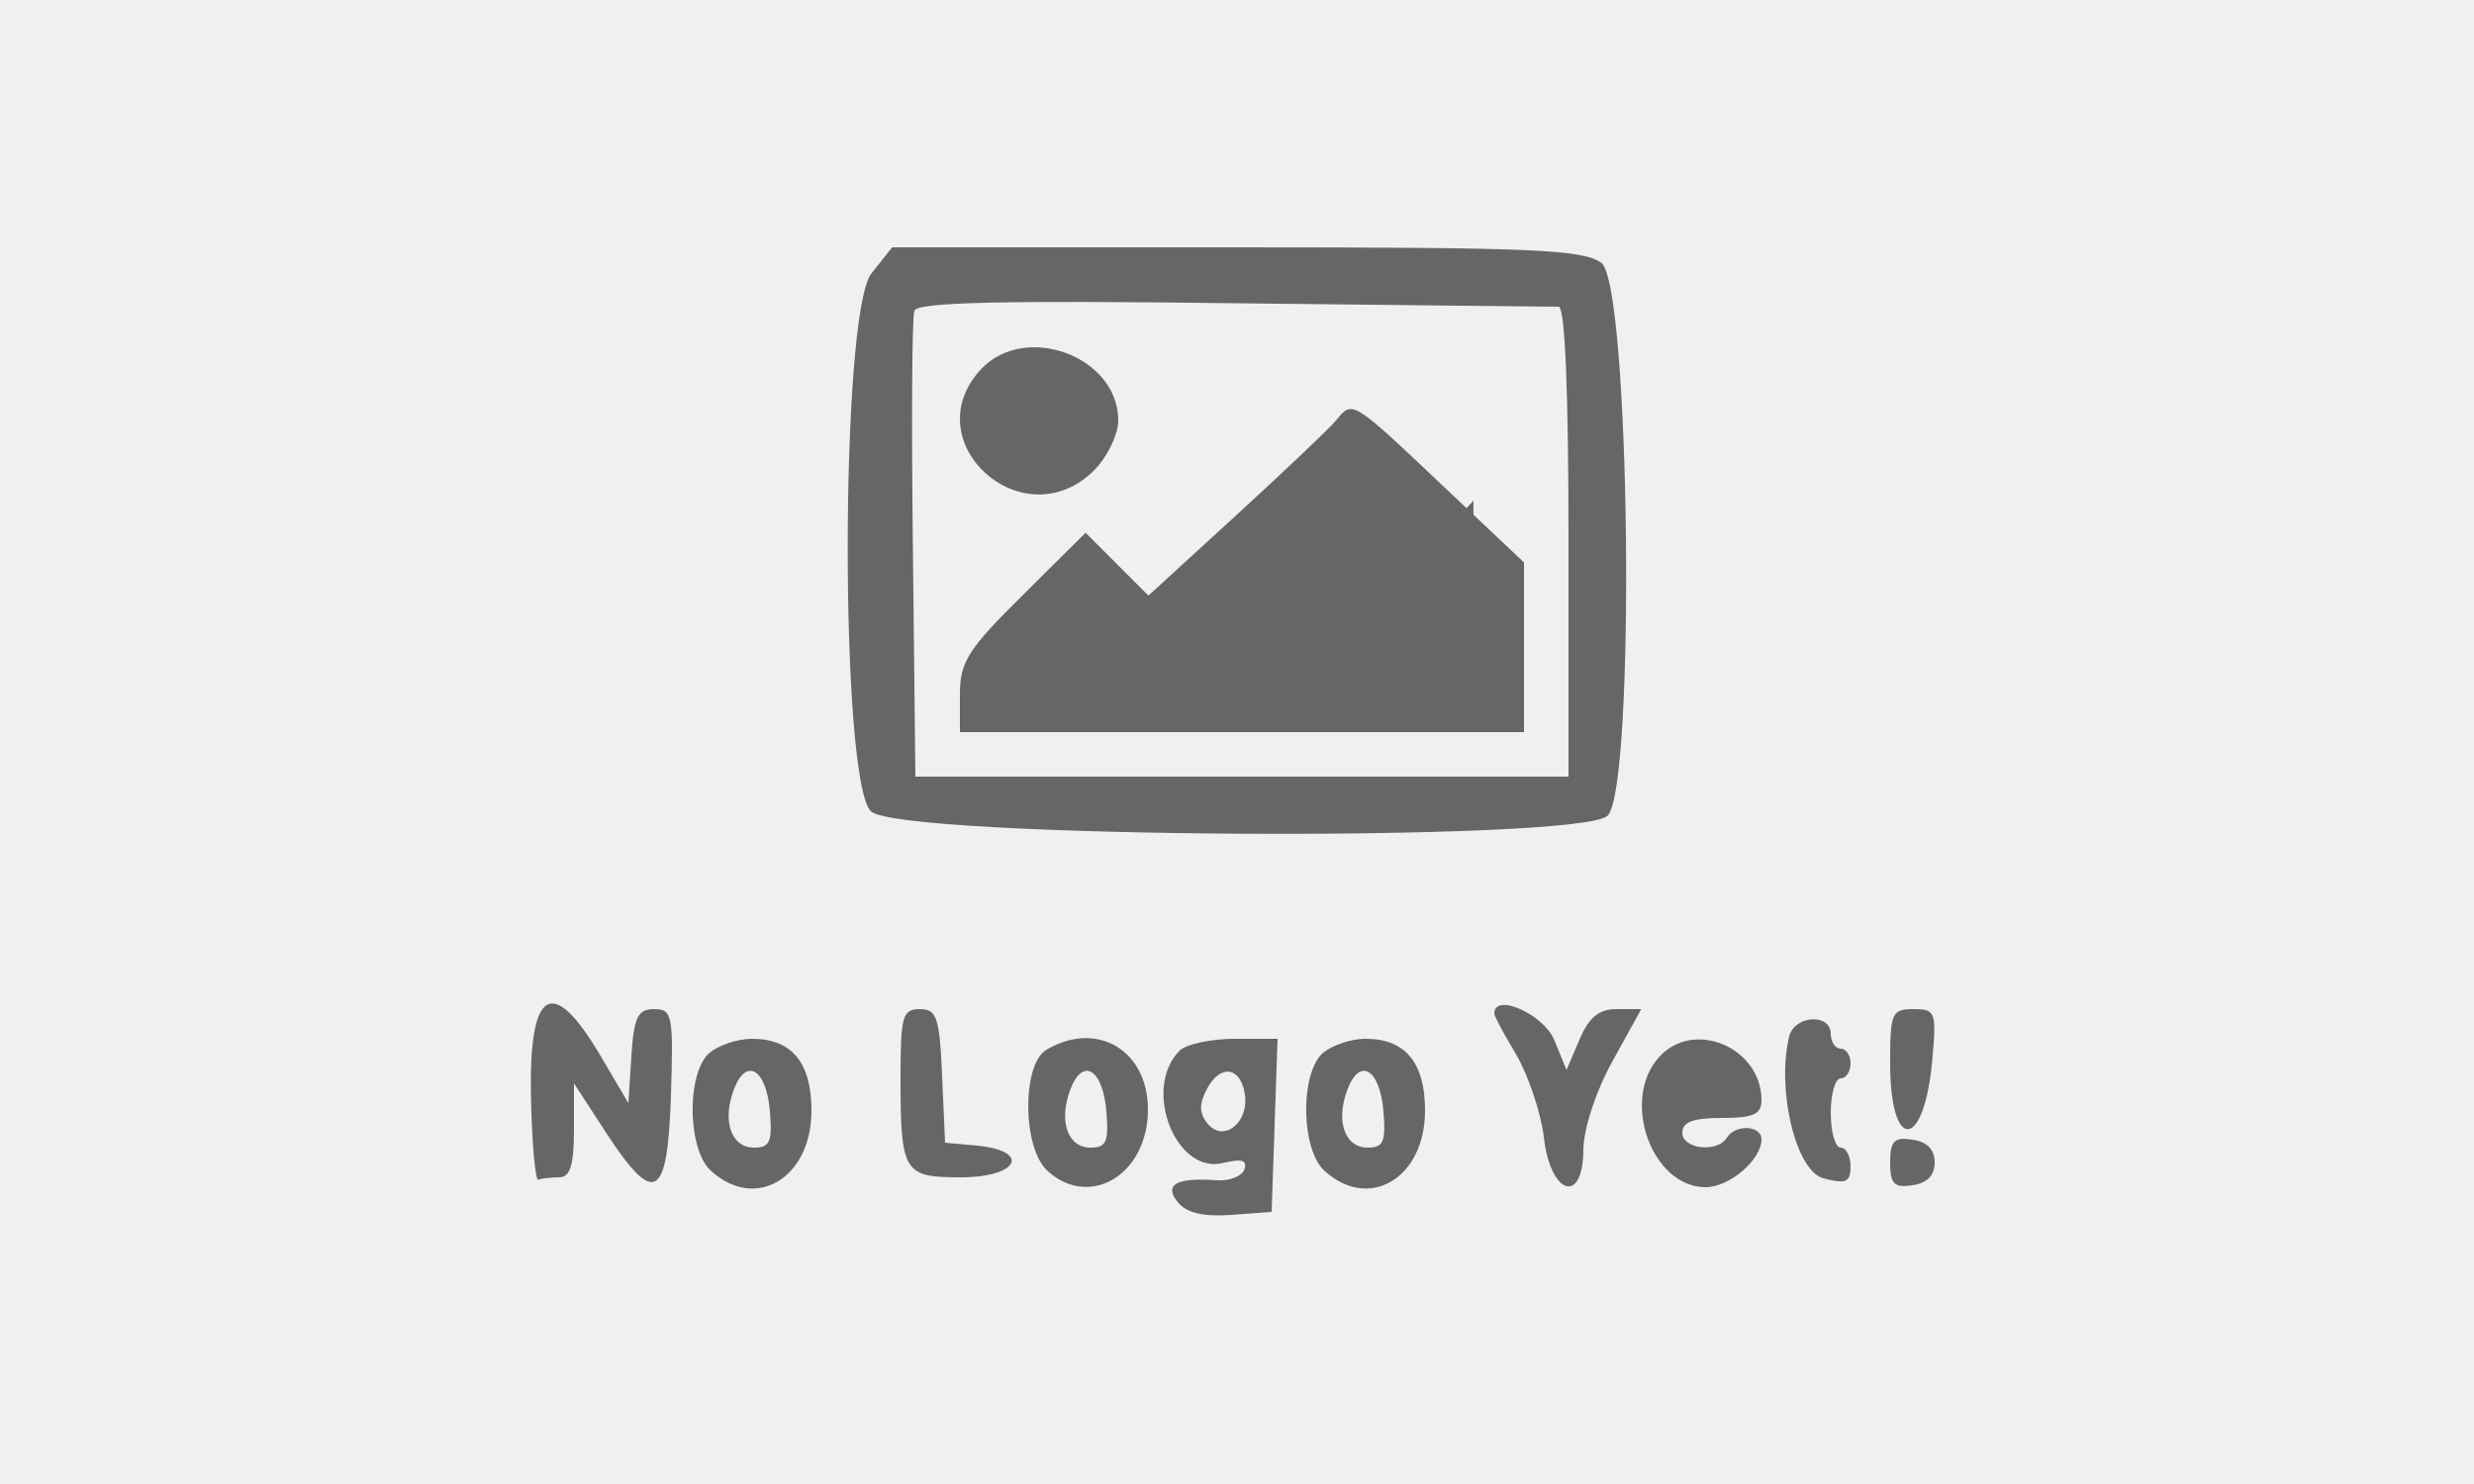
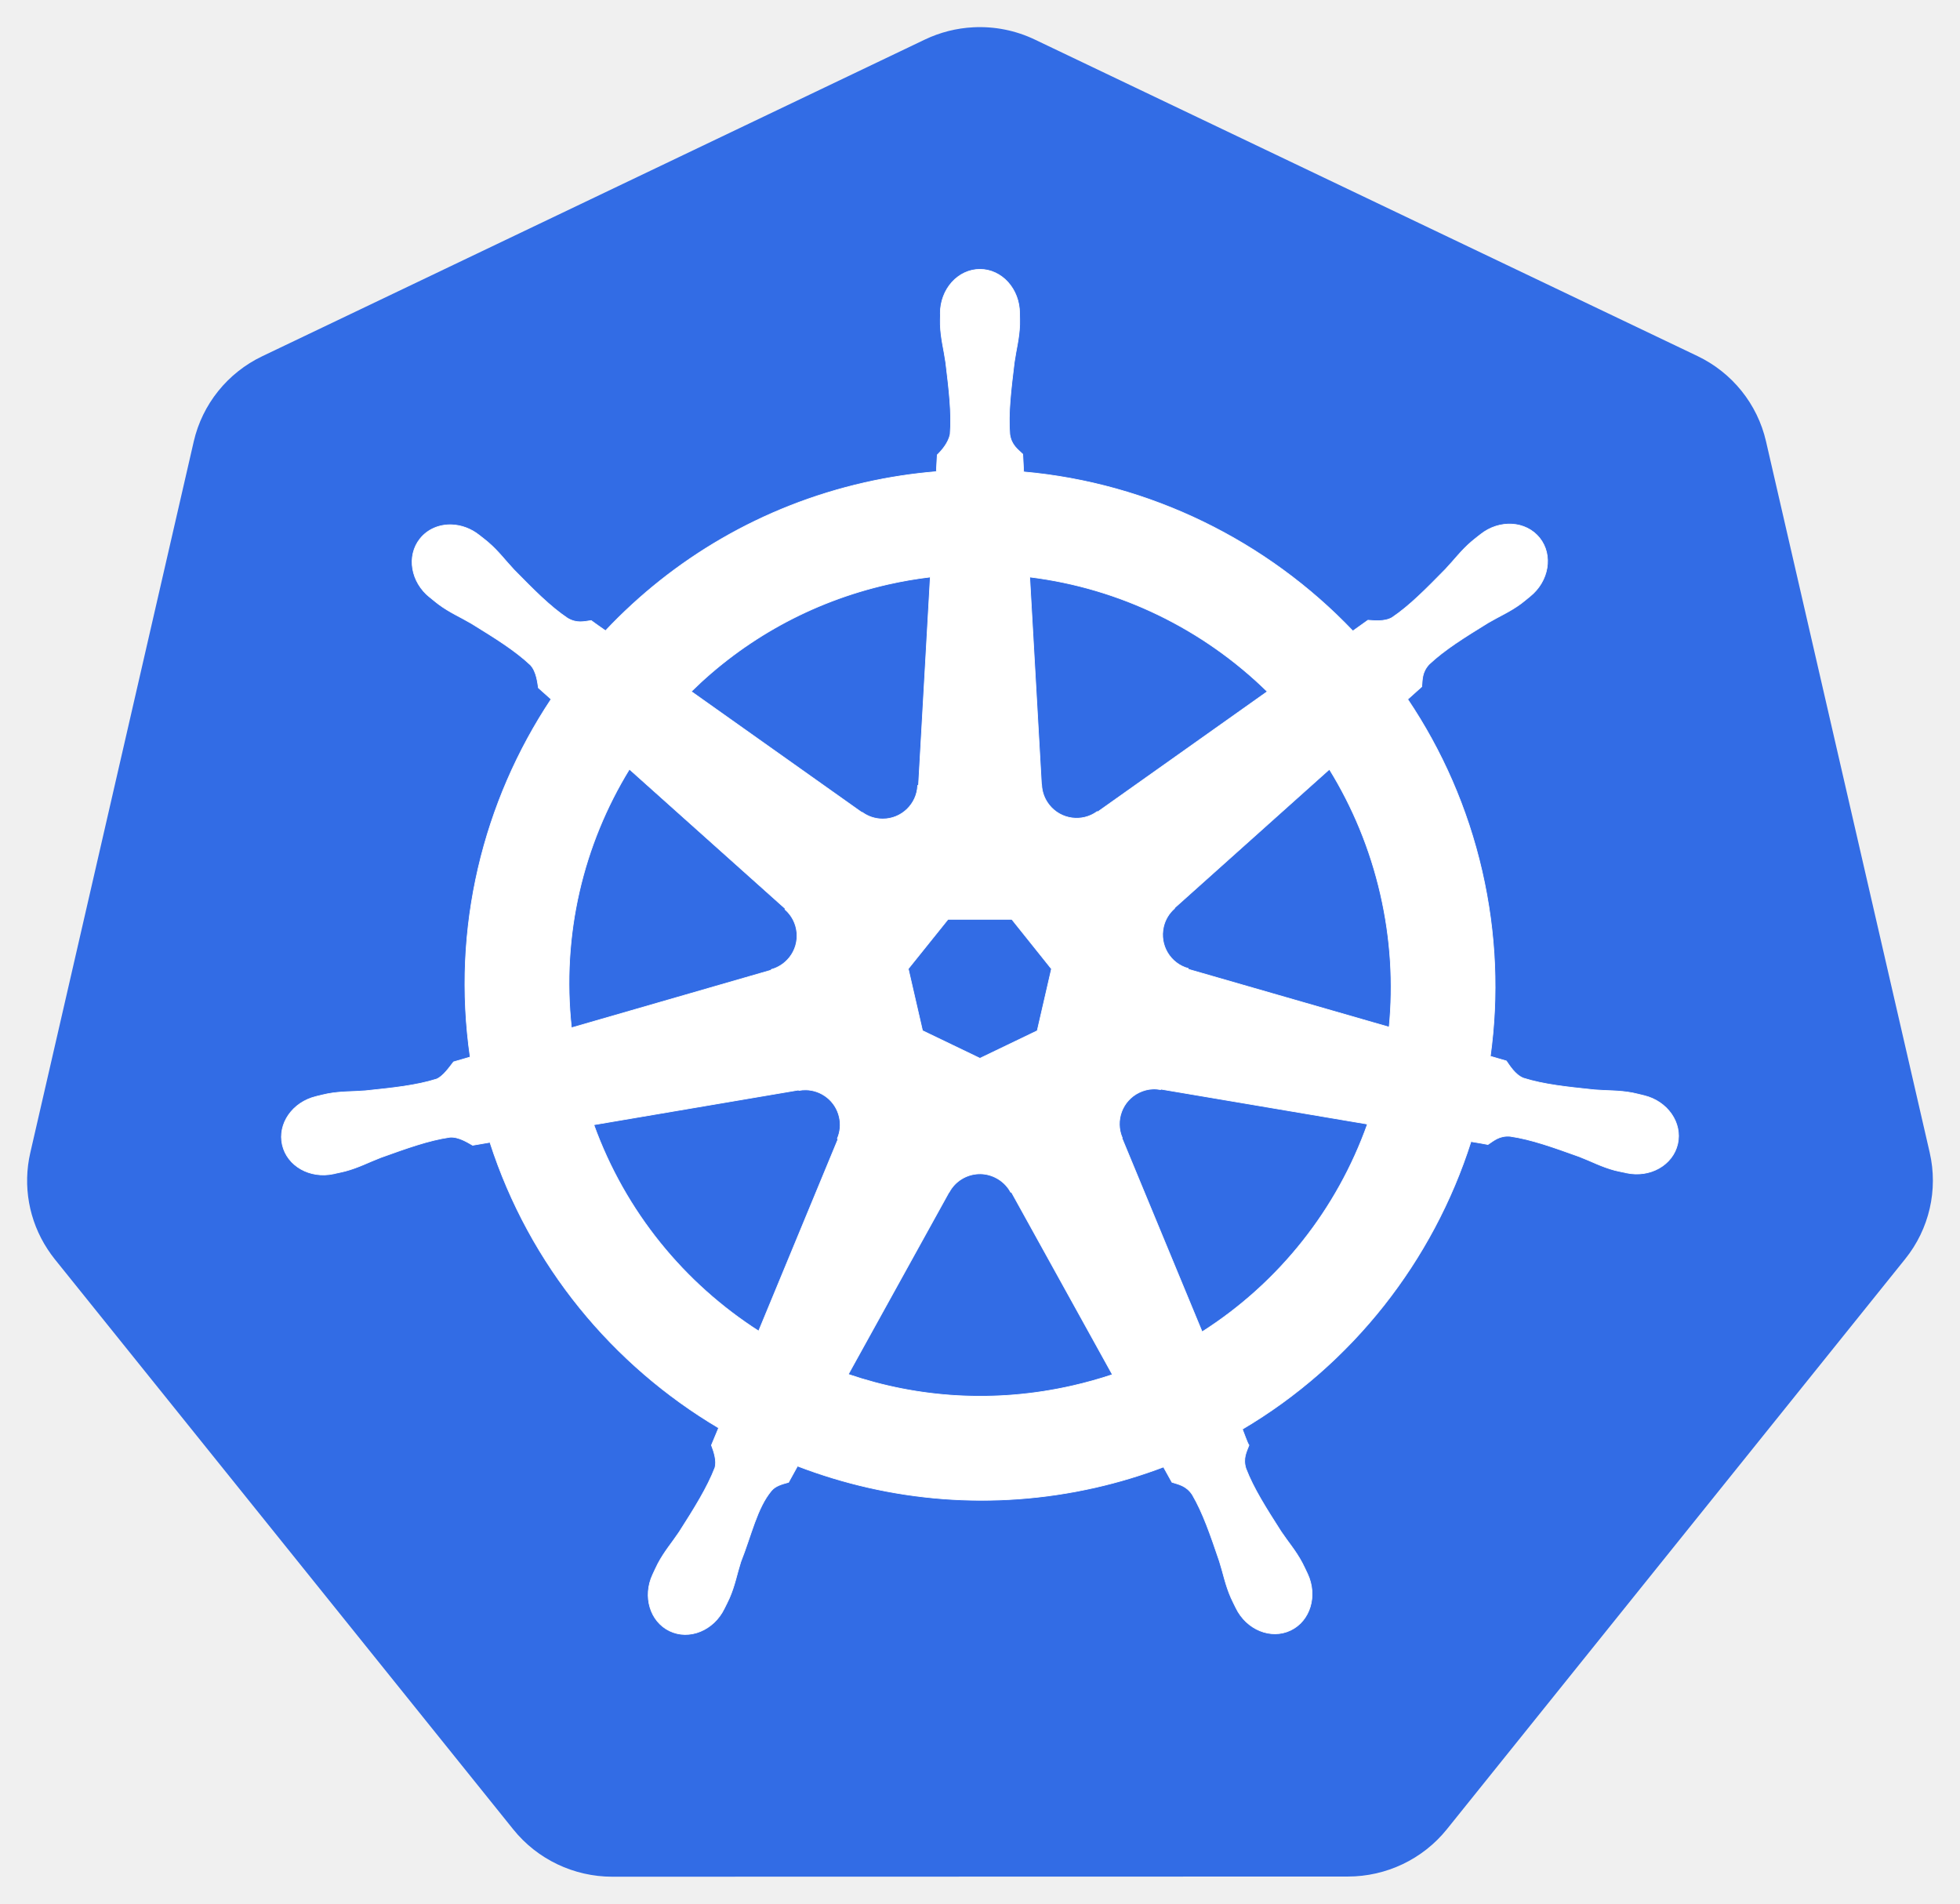
- <svg xmlns="http://www.w3.org/2000/svg" width="250" height="150" preserveAspectRatio="xMidYMid meet">
-   <g fill="#666666">
-     <path d="m88.05,27.65c-3.15,4 -3.2,51.2 -0.05,54.35c2.75,2.75 71.7,3.15 74.45,0.45c2.85,-2.9 2.3,-53.85 -0.65,-55.9c-1.95,-1.35 -7.15,-1.55 -36.95,-1.55l-34.7,0l-2.1,2.65zm69.45,3.35c0.65,0 1,8.6 1,23.75l0,23.75l-33,0l-33,0l-0.25,-23c-0.15,-12.6 -0.1,-23.45 0.15,-24.1c0.35,-0.85 8.9,-1.05 32.25,-0.75c17.55,0.2 32.3,0.35 32.85,0.35z" />
-     <path d="m99.15,37.3c-6.85,7.35 4.25,17.35 11.4,10.25c1.35,-1.35 2.45,-3.65 2.45,-5.05c0,-6.45 -9.35,-9.95 -13.85,-5.2z" />
-     <path d="m135,42.5c-0.7,0.85 -5.25,5.15 -10.1,9.6l-8.85,8.1l-3.2,-3.2l-3.15,-3.15l-6.35,6.3c-5.55,5.5 -6.35,6.75 -6.35,10.05l0,3.8l28.5,0l28.5,0l0,-8.6l0,-8.55l-8.15,-7.7c-9.35,-8.85 -9.15,-8.7 -10.85,-6.65zm7.25,15.2c0.95,0.9 1.75,2.9 1.75,4.45c6.35,-5.05 4.75,-7.15 4.9,-11.55c0.95,0 0,0 0,0l-6.65,7.1z" />
-     <path d="m53.65,110.75c0.1,4.8 0.45,8.65 0.75,8.5c0.35,-0.15 1.3,-0.25 2.1,-0.25c1.1,0 1.5,-1.2 1.5,-4.75l0,-4.75l3.25,5c4.9,7.5 6.2,6.75 6.55,-3.75c0.25,-8.15 0.15,-8.75 -1.7,-8.75c-1.65,0 -2.05,0.8 -2.3,4.75l-0.3,4.75l-2.8,-4.75c-4.85,-8.25 -7.25,-6.9 -7.05,4z" />
-     <path d="m91,108.9c0,9.65 0.3,10.1 6.1,10.1c5.8,0 7.15,-2.65 1.65,-3.2l-3.25,-0.3l-0.3,-6.75c-0.25,-5.95 -0.55,-6.75 -2.25,-6.75c-1.75,0 -1.95,0.7 -1.95,6.9z" />
-     <path d="m151,102.45c0,0.25 1,2.15 2.25,4.2c1.2,2.1 2.45,5.8 2.75,8.25c0.65,5.9 4,6.95 4,1.25c0.05,-2.1 1.25,-5.85 2.95,-8.9l2.9,-5.25l-2.5,0c-1.8,0 -2.8,0.85 -3.75,3.1l-1.3,3.05l-1.25,-3.05c-1.1,-2.6 -6.05,-4.8 -6.05,-2.65z" />
-     <path d="m191,107.45c0,9.05 3.4,8.85 4.25,-0.2c0.45,-5 0.35,-5.25 -1.9,-5.25c-2.2,0 -2.35,0.4 -2.35,5.45z" />
-     <path d="m180.8,104.75c-1.3,5.35 0.65,13.6 3.45,14.35c2.3,0.6 2.75,0.4 2.75,-1.2c0,-1.05 -0.45,-1.9 -1,-1.9c-0.55,0 -1,-1.6 -1,-3.5c0,-1.95 0.45,-3.5 1,-3.5c0.55,0 1,-0.7 1,-1.5c0,-0.85 -0.45,-1.5 -1,-1.5c-0.55,0 -1,-0.7 -1,-1.5c0,-2.1 -3.65,-1.9 -4.2,0.25z" />
-     <path d="m71.55,106.55c-2.2,2.25 -2.05,9.7 0.3,11.8c4.5,4.1 10.15,0.75 10.15,-6.1c0,-4.85 -2,-7.25 -6,-7.25c-1.55,0 -3.55,0.7 -4.45,1.55zm6.25,5.8c0.25,3.05 0,3.65 -1.6,3.65c-2.3,0 -3.25,-2.65 -2.05,-5.85c1.25,-3.35 3.3,-2.1 3.65,2.2z" />
-     <path d="m105.75,106.1c-2.5,1.45 -2.45,9.95 0.1,12.25c4.3,3.9 10.15,0.35 10.15,-6.2c0,-6 -5.15,-9.05 -10.25,-6.05zm6.05,6.25c0.25,3.05 0,3.65 -1.6,3.65c-2.3,0 -3.25,-2.65 -2.05,-5.85c1.25,-3.35 3.3,-2.1 3.65,2.2z" />
-     <path d="m119.2,106.2c-3.8,3.8 -0.4,12.55 4.4,11.35c1.9,-0.45 2.45,-0.3 2.15,0.65c-0.25,0.7 -1.55,1.2 -2.85,1.1c-4.05,-0.3 -5.35,0.45 -3.85,2.25c0.85,1.05 2.6,1.45 5.35,1.25l4.1,-0.3l0.3,-8.75l0.3,-8.75l-4.35,0c-2.4,0 -4.9,0.55 -5.55,1.2zm6.6,4.45c0.4,2.85 -2.15,4.85 -3.75,2.95c-0.9,-1.1 -0.9,-2 -0.05,-3.6c1.35,-2.5 3.4,-2.15 3.8,0.65z" />
-     <path d="m133.55,106.55c-2.2,2.25 -2.05,9.7 0.3,11.8c4.5,4.1 10.15,0.75 10.15,-6.1c0,-4.85 -2,-7.25 -6,-7.25c-1.55,0 -3.55,0.7 -4.45,1.55zm6.25,5.8c0.25,3.05 0,3.65 -1.6,3.65c-2.3,0 -3.25,-2.65 -2.05,-5.85c1.25,-3.35 3.3,-2.1 3.65,2.2z" />
-     <path d="m167.65,106.85c-3.9,4.3 -0.75,13.15 4.7,13.15c2.4,0 5.65,-2.75 5.65,-4.85c0,-1.4 -2.65,-1.55 -3.5,-0.15c-0.95,1.55 -4.5,1.15 -4.5,-0.5c0,-1.1 1.1,-1.5 4,-1.5c3.15,0 4,-0.35 4,-1.8c0,-5.3 -6.85,-8.25 -10.35,-4.35z" />
-     <path d="m191,117.5c0,2.15 0.4,2.6 2.25,2.3c1.5,-0.2 2.25,-1 2.25,-2.3c0,-1.3 -0.75,-2.1 -2.25,-2.3c-1.85,-0.3 -2.25,0.15 -2.25,2.3z" />
+ <svg xmlns="http://www.w3.org/2000/svg" width="722.846" height="701.966" id="svg2" version="1.1">
+   <defs id="defs4" />
+   <g id="layer1" transform="translate(-6.326094,-174.7524)">
+     <g id="g3052">
+       <path style="fill:#326ce5;fill-opacity:1;stroke:#ffffff;stroke-width:0;stroke-miterlimit:4;stroke-opacity:1;stroke-dasharray:none" d="m 365.312,184.812 a 46.725,46.342 0 0 0 -17.906,4.531 l -244.344,116.75 a 46.725,46.342 0 0 0 -25.281,31.438 L 17.5,599.781 A 46.725,46.342 0 0 0 23.844,635.312 46.725,46.342 0 0 0 26.5,639 l 169.125,210.281 a 46.725,46.342 0 0 0 36.531,17.438 L 503.375,866.656 A 46.725,46.342 0 0 0 539.906,849.25 L 708.969,638.938 A 46.725,46.342 0 0 0 718,599.719 l -60.375,-262.25 a 46.725,46.342 0 0 0 -25.281,-31.438 l -244.375,-116.688 A 46.725,46.342 0 0 0 365.312,184.812 z" id="path3055" />
+       <path id="path3059" d="m 367.734,274.06 c -8.077,8.2e-4 -14.626,7.276 -14.625,16.25 1e-5,0.138 0.028,0.269 0.031,0.406 -0.012,1.219 -0.071,2.688 -0.031,3.75 0.193,5.176 1.321,9.137 2,13.906 1.23,10.207 2.261,18.667 1.625,26.531 -0.619,2.965 -2.803,5.677 -4.75,7.562 l -0.344,6.188 c -8.777,0.727 -17.612,2.059 -26.438,4.062 -37.975,8.622 -70.67,28.183 -95.562,54.594 -1.615,-1.102 -4.441,-3.129 -5.281,-3.75 -2.611,0.353 -5.25,1.158 -8.688,-0.844 -6.545,-4.406 -12.506,-10.487 -19.719,-17.812 -3.305,-3.504 -5.698,-6.841 -9.625,-10.219 -0.892,-0.767 -2.253,-1.805 -3.25,-2.594 -3.07,-2.448 -6.691,-3.724 -10.188,-3.844 -4.496,-0.154 -8.824,1.604 -11.656,5.156 -5.035,6.315 -3.423,15.968 3.594,21.562 0.071,0.057 0.147,0.101 0.219,0.156 0.964,0.782 2.145,1.783 3.031,2.438 4.167,3.077 7.973,4.651 12.125,7.094 8.747,5.402 15.998,9.881 21.75,15.281 2.246,2.394 2.639,6.613 2.938,8.438 l 4.688,4.188 c -25.093,37.764 -36.707,84.409 -29.844,131.938 l -6.125,1.781 c -1.614,2.085 -3.895,5.365 -6.281,6.344 -7.525,2.37 -15.994,3.241 -26.219,4.312 -4.8,0.399 -8.942,0.161 -14.031,1.125 -1.12,0.212 -2.681,0.619 -3.906,0.906 -0.043,0.009 -0.082,0.022 -0.125,0.031 -0.067,0.015 -0.155,0.048 -0.219,0.062 -8.62,2.083 -14.158,10.006 -12.375,17.812 1.783,7.808 10.203,12.557 18.875,10.688 0.063,-0.014 0.153,-0.017 0.219,-0.031 0.098,-0.022 0.184,-0.07 0.281,-0.094 1.209,-0.265 2.724,-0.561 3.781,-0.844 5.003,-1.34 8.627,-3.308 13.125,-5.031 9.677,-3.471 17.692,-6.37 25.5,-7.5 3.261,-0.255 6.697,2.012 8.406,2.969 l 6.375,-1.094 c 14.67,45.483 45.414,82.245 84.344,105.312 l -2.656,6.375 c 0.957,2.475 2.013,5.825 1.3,8.269 -2.839,7.361 -7.701,15.131 -13.238,23.793 -2.681,4.002 -5.425,7.108 -7.844,11.688 -0.579,1.096 -1.316,2.779 -1.875,3.938 -3.759,8.042 -1.002,17.305 6.219,20.781 7.266,3.498 16.284,-0.191 20.188,-8.25 0.006,-0.011 0.026,-0.02 0.031,-0.031 0.004,-0.009 -0.004,-0.022 0,-0.031 0.556,-1.143 1.344,-2.644 1.812,-3.719 2.072,-4.747 2.762,-8.815 4.219,-13.406 3.87,-9.72 5.996,-19.919 11.323,-26.274 1.459,-1.74 3.837,-2.409 6.302,-3.07 l 3.312,-6 c 33.938,13.027 71.927,16.522 109.875,7.906 8.657,-1.966 17.014,-4.509 25.094,-7.562 0.931,1.651 2.661,4.826 3.125,5.625 2.506,0.815 5.24,1.236 7.469,4.531 3.985,6.809 6.711,14.864 10.031,24.594 1.457,4.591 2.178,8.659 4.25,13.406 0.472,1.082 1.256,2.605 1.812,3.75 3.895,8.085 12.942,11.787 20.219,8.281 7.22,-3.478 9.98,-12.74 6.219,-20.781 -0.559,-1.158 -1.327,-2.842 -1.906,-3.938 -2.419,-4.58 -5.163,-7.654 -7.844,-11.656 -5.537,-8.662 -10.13,-15.858 -12.969,-23.219 -1.187,-3.797 0.2,-6.158 1.125,-8.625 -0.554,-0.635 -1.739,-4.22 -2.438,-5.906 40.457,-23.888 70.299,-62.021 84.312,-106.062 1.892,0.297 5.182,0.879 6.25,1.094 2.2,-1.451 4.222,-3.344 8.188,-3.031 7.808,1.129 15.823,4.03 25.5,7.5 4.498,1.723 8.122,3.723 13.125,5.062 1.057,0.283 2.572,0.547 3.781,0.812 0.097,0.024 0.183,0.071 0.281,0.094 0.065,0.015 0.156,0.017 0.219,0.031 8.672,1.867 17.094,-2.879 18.875,-10.688 1.781,-7.807 -3.754,-15.732 -12.375,-17.812 -1.254,-0.285 -3.032,-0.769 -4.25,-1 -5.089,-0.964 -9.231,-0.726 -14.031,-1.125 -10.225,-1.071 -18.694,-1.943 -26.219,-4.312 -3.068,-1.19 -5.251,-4.841 -6.313,-6.344 l -5.906,-1.719 c 3.062,-22.154 2.237,-45.211 -3.062,-68.281 -5.348,-23.285 -14.8,-44.581 -27.406,-63.344 1.515,-1.377 4.376,-3.911 5.188,-4.656 0.237,-2.624 0.033,-5.376 2.75,-8.281 5.751,-5.401 13.003,-9.879 21.75,-15.281 4.152,-2.443 7.99,-4.017 12.156,-7.094 0.942,-0.696 2.229,-1.798 3.219,-2.594 7.015,-5.596 8.631,-15.248 3.594,-21.562 -5.037,-6.314 -14.797,-6.909 -21.812,-1.312 -0.999,0.791 -2.354,1.823 -3.25,2.594 -3.926,3.378 -6.351,6.714 -9.656,10.219 -7.212,7.326 -13.174,13.438 -19.719,17.844 -2.836,1.651 -6.99,1.08 -8.875,0.969 l -5.562,3.969 c -31.719,-33.261 -74.905,-54.525 -121.406,-58.656 -0.13,-1.949 -0.3,-5.471 -0.344,-6.531 -1.904,-1.822 -4.203,-3.377 -4.781,-7.312 -0.636,-7.864 0.426,-16.325 1.656,-26.531 0.679,-4.769 1.807,-8.73 2,-13.906 0.044,-1.177 -0.026,-2.884 -0.031,-4.156 -9.6e-4,-8.974 -6.548,-16.251 -14.625,-16.25 z m -18.312,113.438 -4.344,76.719 -0.312,0.156 c -0.291,6.863 -5.94,12.344 -12.875,12.344 -2.841,0 -5.463,-0.912 -7.594,-2.469 l -0.125,0.062 -62.906,-44.594 c 19.334,-19.011 44.063,-33.06 72.562,-39.531 5.206,-1.182 10.41,-2.059 15.594,-2.688 z m 36.656,0 c 33.273,4.092 64.045,19.159 87.625,42.25 l -62.5,44.312 -0.219,-0.094 c -5.547,4.052 -13.363,3.046 -17.688,-2.375 -1.771,-2.221 -2.701,-4.832 -2.812,-7.469 l -0.062,-0.031 z m -147.625,70.875 57.438,51.375 -0.062,0.312 c 5.184,4.507 5.949,12.328 1.625,17.75 -1.771,2.221 -4.142,3.711 -6.688,4.406 l -0.062,0.25 -73.625,21.25 c -3.747,-34.265 4.329,-67.574 21.375,-95.344 z m 258.156,0.031 c 8.534,13.833 14.997,29.282 18.844,46.031 3.801,16.548 4.755,33.067 3.188,49.031 l -74,-21.312 -0.062,-0.312 c -6.627,-1.811 -10.699,-8.552 -9.156,-15.312 0.632,-2.77 2.102,-5.113 4.094,-6.844 l -0.031,-0.156 57.125,-51.125 z m -140.656,55.312 23.531,0 14.625,18.281 -5.25,22.812 -21.125,10.156 -21.188,-10.188 -5.25,-22.812 z m 75.438,62.562 c 1,-0.051 1.996,0.04 2.969,0.219 l 0.125,-0.156 76.156,12.875 c -11.146,31.313 -32.473,58.44 -60.969,76.594 l -29.562,-71.406 0.094,-0.125 c -2.716,-6.31 0.002,-13.71 6.25,-16.719 1.6,-0.77 3.271,-1.197 4.938,-1.281 z m -127.906,0.312 c 5.812,0.082 11.025,4.115 12.375,10.031 0.632,2.77 0.325,5.514 -0.719,7.938 l 0.219,0.281 -29.25,70.688 c -27.347,-17.549 -49.129,-43.824 -60.781,-76.062 l 75.5,-12.812 0.125,0.156 c 0.845,-0.155 1.701,-0.23 2.531,-0.219 z m 63.781,30.969 c 2.024,-0.074 4.079,0.341 6.031,1.281 2.56,1.233 4.537,3.173 5.781,5.5 l 0.281,0 37.219,67.25 c -4.83,1.619 -9.796,3.003 -14.875,4.156 -28.465,6.463 -56.839,4.505 -82.531,-4.25 l 37.125,-67.125 0.062,0 c 2.228,-4.164 6.452,-6.649 10.906,-6.812 z" style="font-size:medium;font-style:normal;font-variant:normal;font-weight:normal;font-stretch:normal;text-indent:0;text-align:start;text-decoration:none;line-height:normal;letter-spacing:normal;word-spacing:normal;text-transform:none;direction:ltr;block-progression:tb;writing-mode:lr-tb;text-anchor:start;baseline-shift:baseline;color:#000000;fill:#ffffff;fill-opacity:1;stroke:#ffffff;stroke-width:0.25;stroke-miterlimit:4;stroke-opacity:1;stroke-dasharray:none;marker:none;visibility:visible;display:inline;overflow:visible;enable-background:accumulate;font-family:Sans;-inkscape-font-specification:Sans" />
+     </g>
  </g>
</svg>
